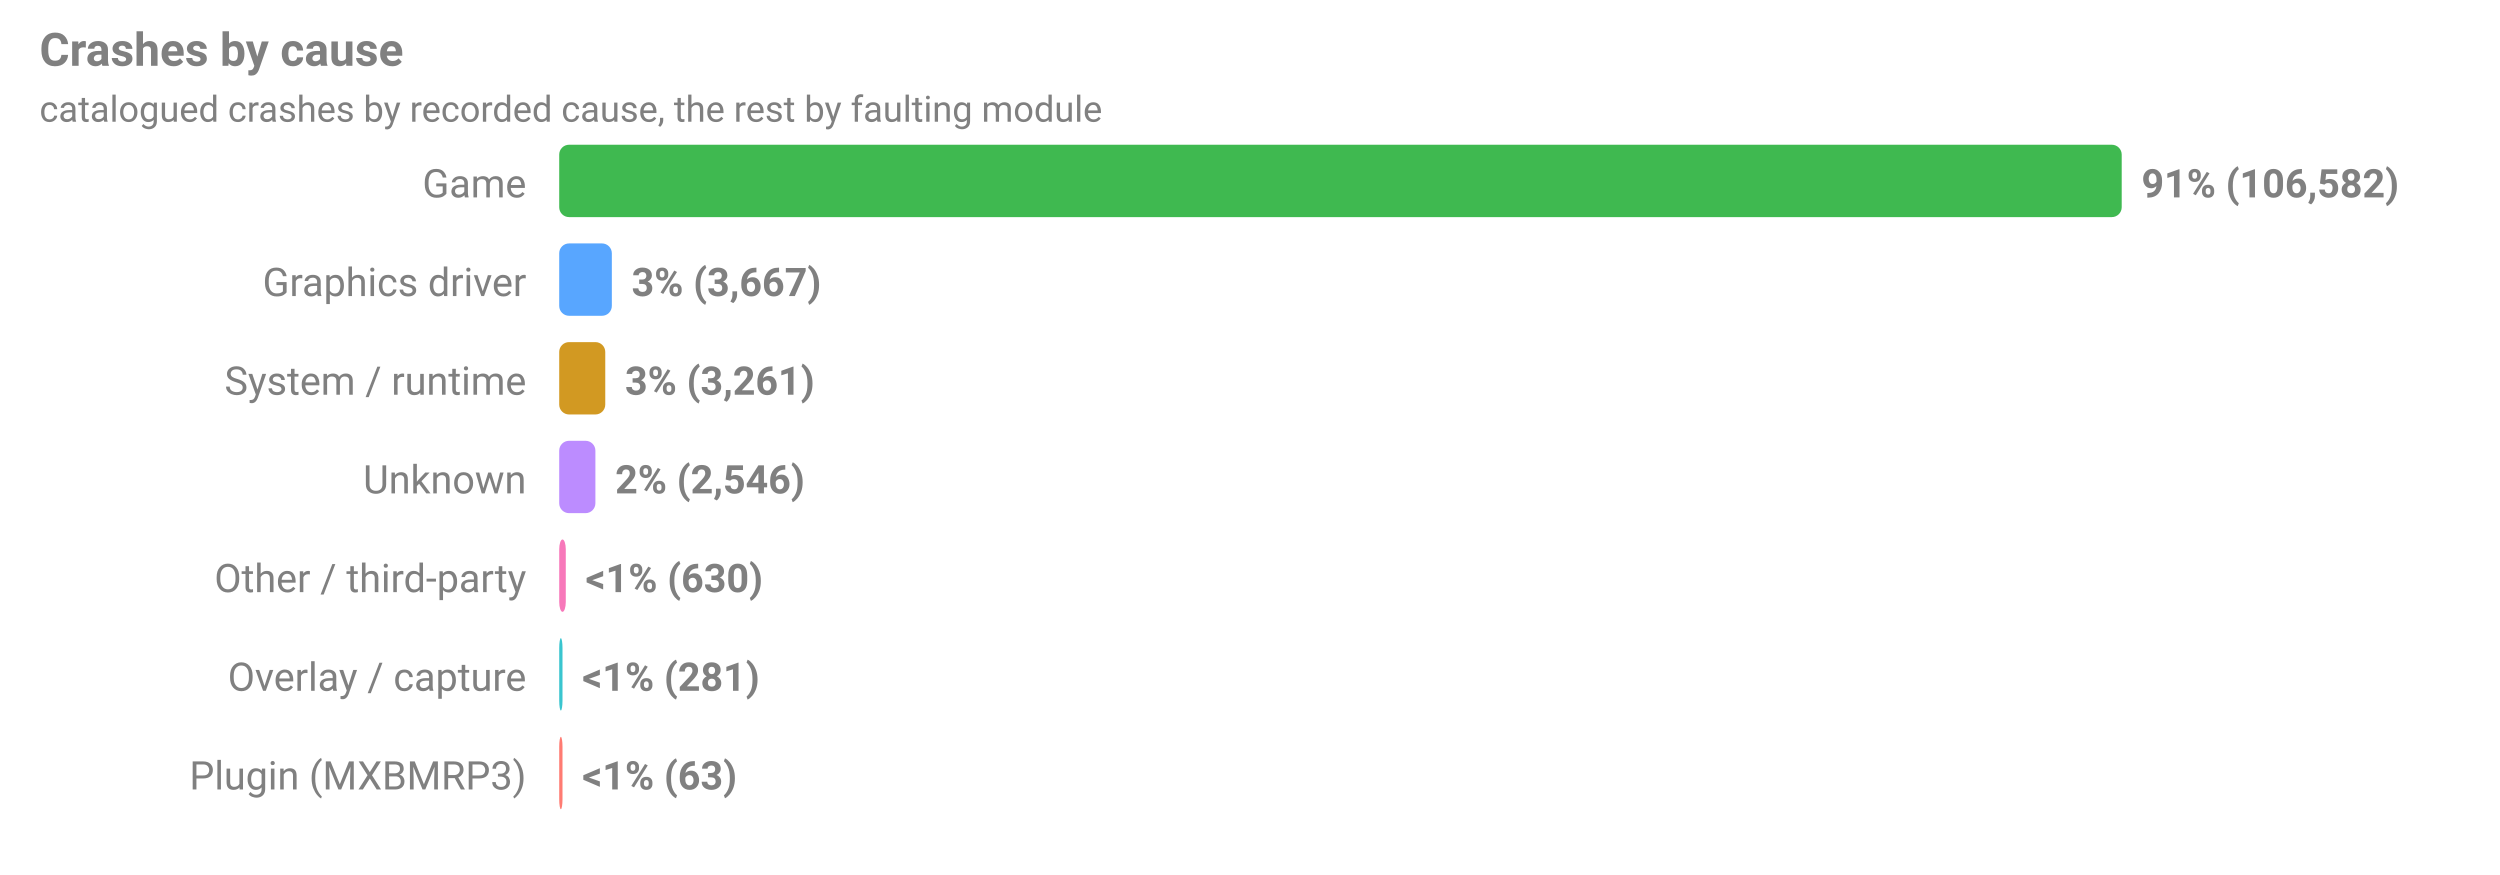
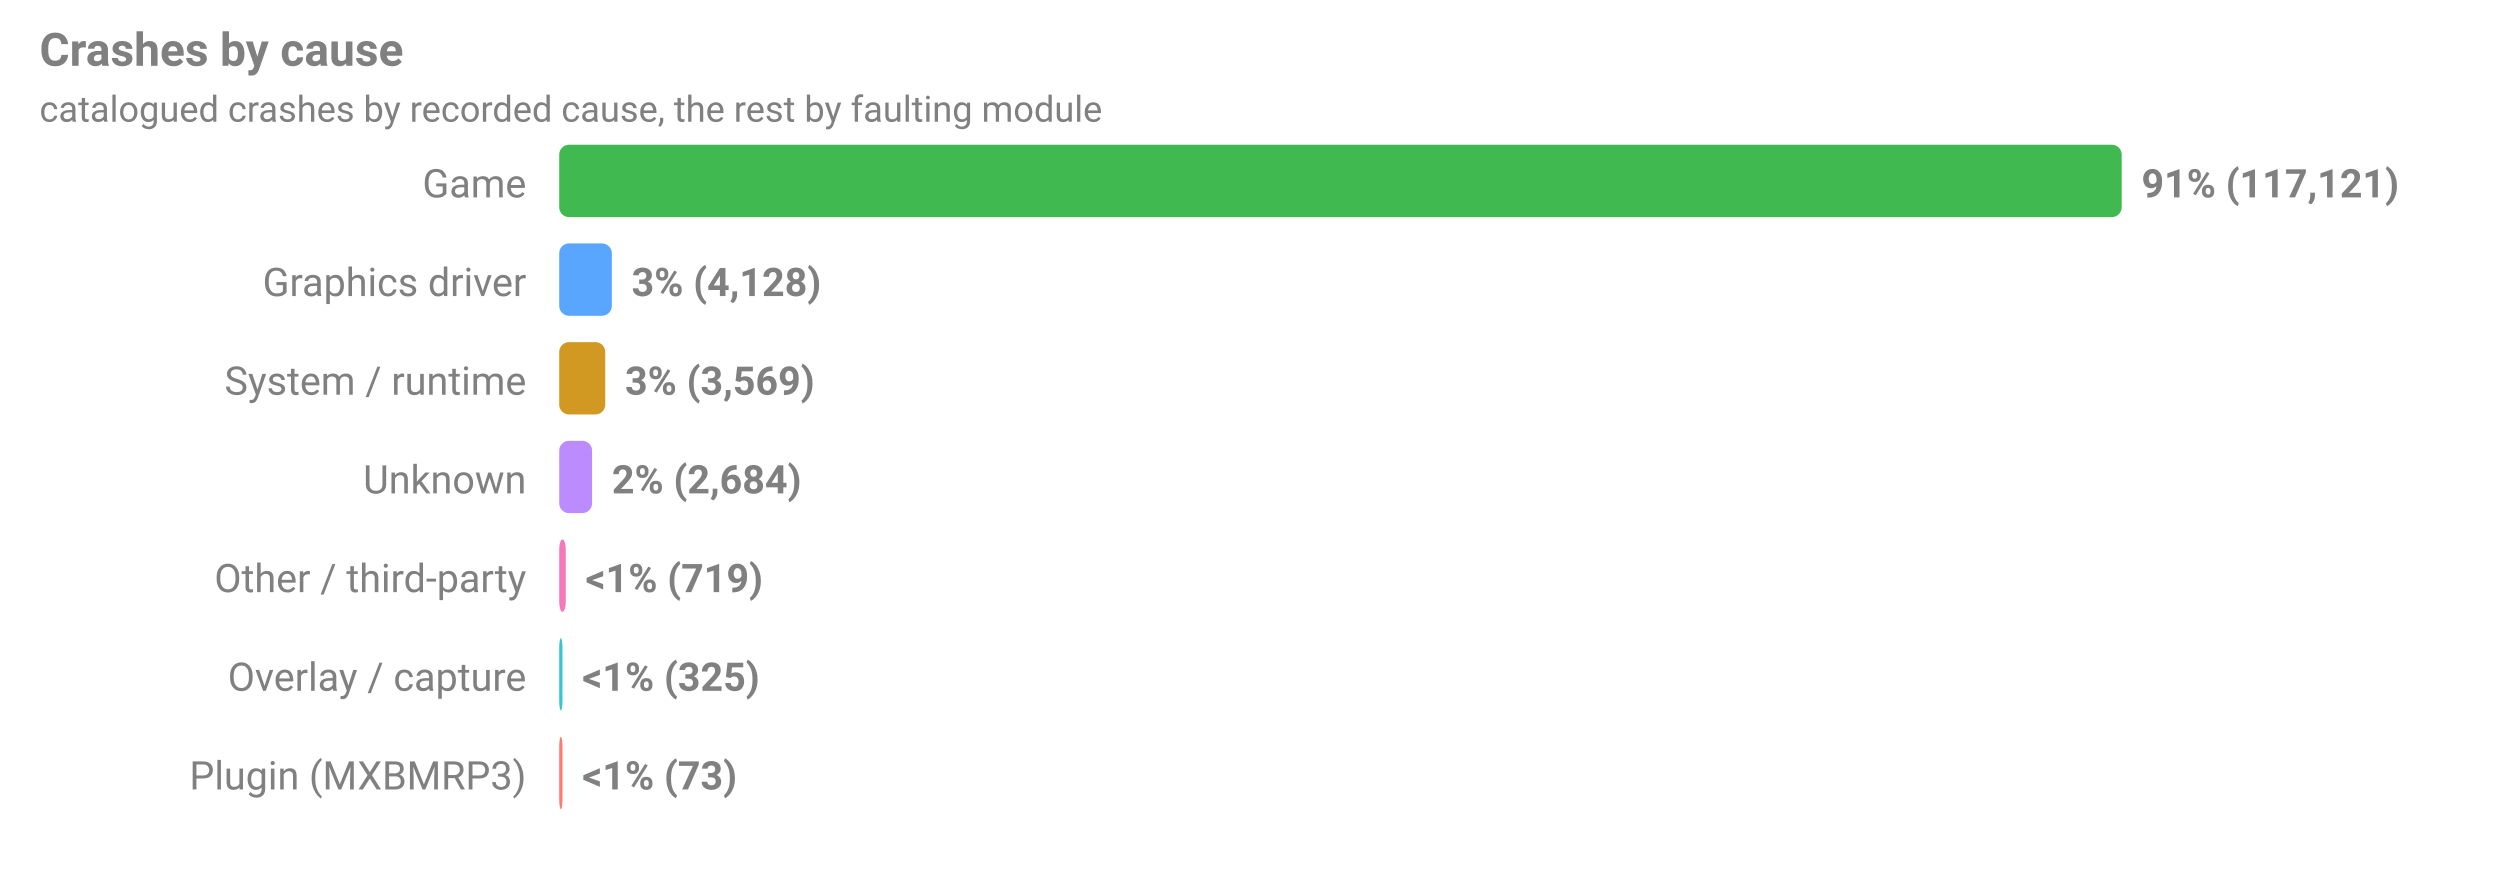
<svg xmlns="http://www.w3.org/2000/svg" width="760" height="266" viewBox="0 0 760 266" role="img" aria-label="Crashes by cause">
  <style>
  text{font-family:-apple-system,BlinkMacSystemFont,'Segoe UI',Roboto,Helvetica,Arial,sans-serif}
  .grid{stroke:#808080;stroke-opacity:.3;stroke-width:1}
  .axis{stroke:#808080;stroke-width:1}
  .lbl{fill:#808080;font-size:12px}
  .val{fill:#808080;font-size:12px;font-weight:600}
  .title{fill:#808080;font-size:14px;font-weight:700}
  .sub{fill:#808080;font-size:11px}
  .gap{fill:#808080;opacity:.12}
  .gaplbl{fill:#808080;font-size:10px;opacity:.85}
+   .mark{stroke:#808080;stroke-opacity:.7;stroke-width:1;stroke-dasharray:2 3}
+   .markbg{fill:#808080;fill-opacity:.22}
+   .marklbl{fill:#808080;font-size:9.5px;font-weight:600}
  .ico{fill:#808080}
  .t1{fill:#e3b341}
  .t2{fill:#d29922}
  .t3{fill:#b7860b}
  .t4{fill:#946f0f}
</style>
  <text x="12" y="20" class="title">Crashes by cause</text>
  <text x="12" y="37" class="sub">catalogued crashes by recorded cause, the rest by faulting module</text>
  <text x="160" y="60" class="lbl" text-anchor="end">Game</text>
-   <rect x="170" y="44" width="475" height="22" rx="3" fill="#3fb950" data-tip="Game: 91% (106,582)" />
-   <text x="651" y="60" class="val">91% (106,582)</text>
+   <rect x="170" y="44" width="475" height="22" rx="3" fill="#3fb950" data-tip="Game: 91% (117,121)" />
+   <text x="651" y="60" class="val">91% (117,121)</text>
  <text x="160" y="90" class="lbl" text-anchor="end">Graphics driver</text>
-   <rect x="170" y="74" width="16" height="22" rx="3" fill="#58a6ff" data-tip="Graphics driver: 3% (3,667)" />
-   <text x="192" y="90" class="val">3% (3,667)</text>
+   <rect x="170" y="74" width="16" height="22" rx="3" fill="#58a6ff" data-tip="Graphics driver: 3% (4,128)" />
+   <text x="192" y="90" class="val">3% (4,128)</text>
  <text x="160" y="120" class="lbl" text-anchor="end">System / runtime</text>
-   <rect x="170" y="104" width="14" height="22" rx="3" fill="#d29922" data-tip="System / runtime: 3% (3,261)" />
-   <text x="190" y="120" class="val">3% (3,261)</text>
+   <rect x="170" y="104" width="14" height="22" rx="3" fill="#d29922" data-tip="System / runtime: 3% (3,569)" />
+   <text x="190" y="120" class="val">3% (3,569)</text>
  <text x="160" y="150" class="lbl" text-anchor="end">Unknown</text>
-   <rect x="170" y="134" width="11" height="22" rx="3" fill="#bc8cff" data-tip="Unknown: 2% (2,546)" />
-   <text x="187" y="150" class="val">2% (2,546)</text>
+   <rect x="170" y="134" width="10" height="22" rx="3" fill="#bc8cff" data-tip="Unknown: 2% (2,684)" />
+   <text x="186" y="150" class="val">2% (2,684)</text>
  <text x="160" y="180" class="lbl" text-anchor="end">Other / third-party</text>
-   <rect x="170" y="164" width="2" height="22" rx="3" fill="#f778ba" data-tip="Other / third-party: &lt;1% (630)" />
-   <text x="178" y="180" class="val">&lt;1% (630)</text>
+   <rect x="170" y="164" width="2" height="22" rx="3" fill="#f778ba" data-tip="Other / third-party: &lt;1% (719)" />
+   <text x="178" y="180" class="val">&lt;1% (719)</text>
  <text x="160" y="210" class="lbl" text-anchor="end">Overlay / capture</text>
-   <rect x="170" y="194" width="1" height="22" rx="3" fill="#39c5cf" data-tip="Overlay / capture: &lt;1% (281)" />
-   <text x="177" y="210" class="val">&lt;1% (281)</text>
+   <rect x="170" y="194" width="1" height="22" rx="3" fill="#39c5cf" data-tip="Overlay / capture: &lt;1% (325)" />
+   <text x="177" y="210" class="val">&lt;1% (325)</text>
  <text x="160" y="240" class="lbl" text-anchor="end">Plugin (MXBMRP3)</text>
-   <rect x="170" y="224" width="1" height="22" rx="3" fill="#ff7b72" data-tip="Plugin (MXBMRP3): &lt;1% (63)" />
-   <text x="177" y="240" class="val">&lt;1% (63)</text>
+   <rect x="170" y="224" width="1" height="22" rx="3" fill="#ff7b72" data-tip="Plugin (MXBMRP3): &lt;1% (73)" />
+   <text x="177" y="240" class="val">&lt;1% (73)</text>
</svg>
